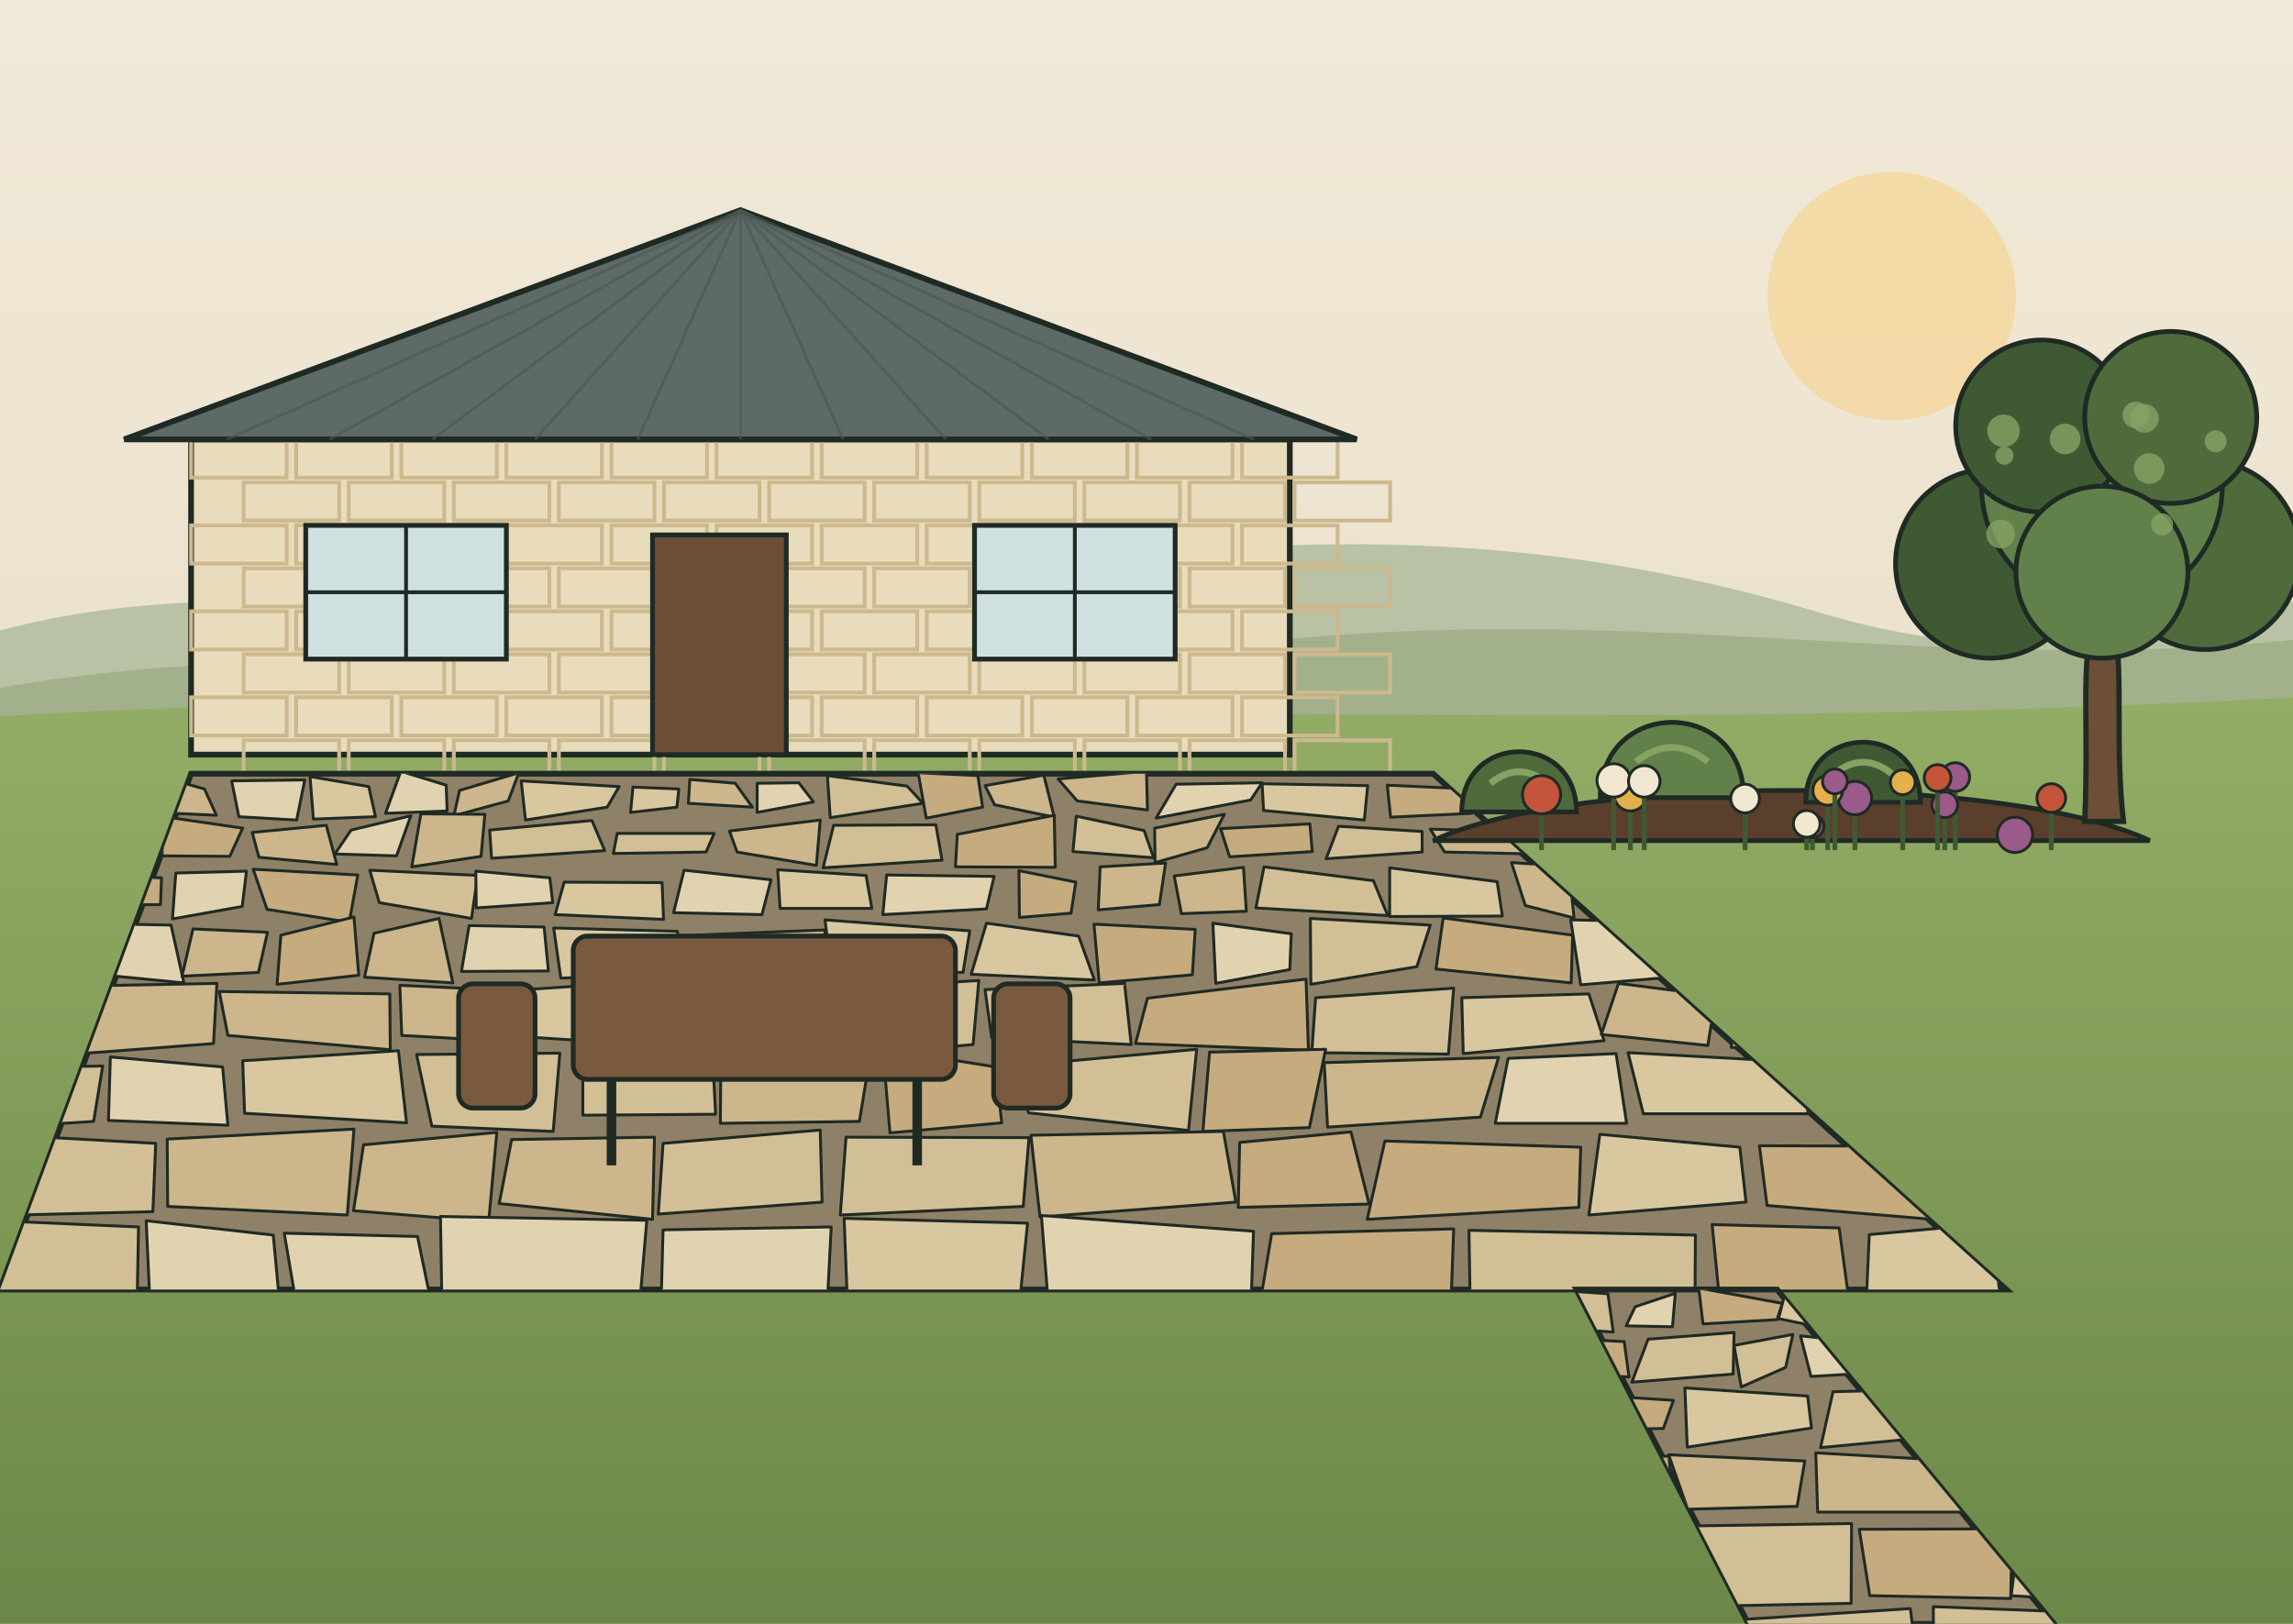
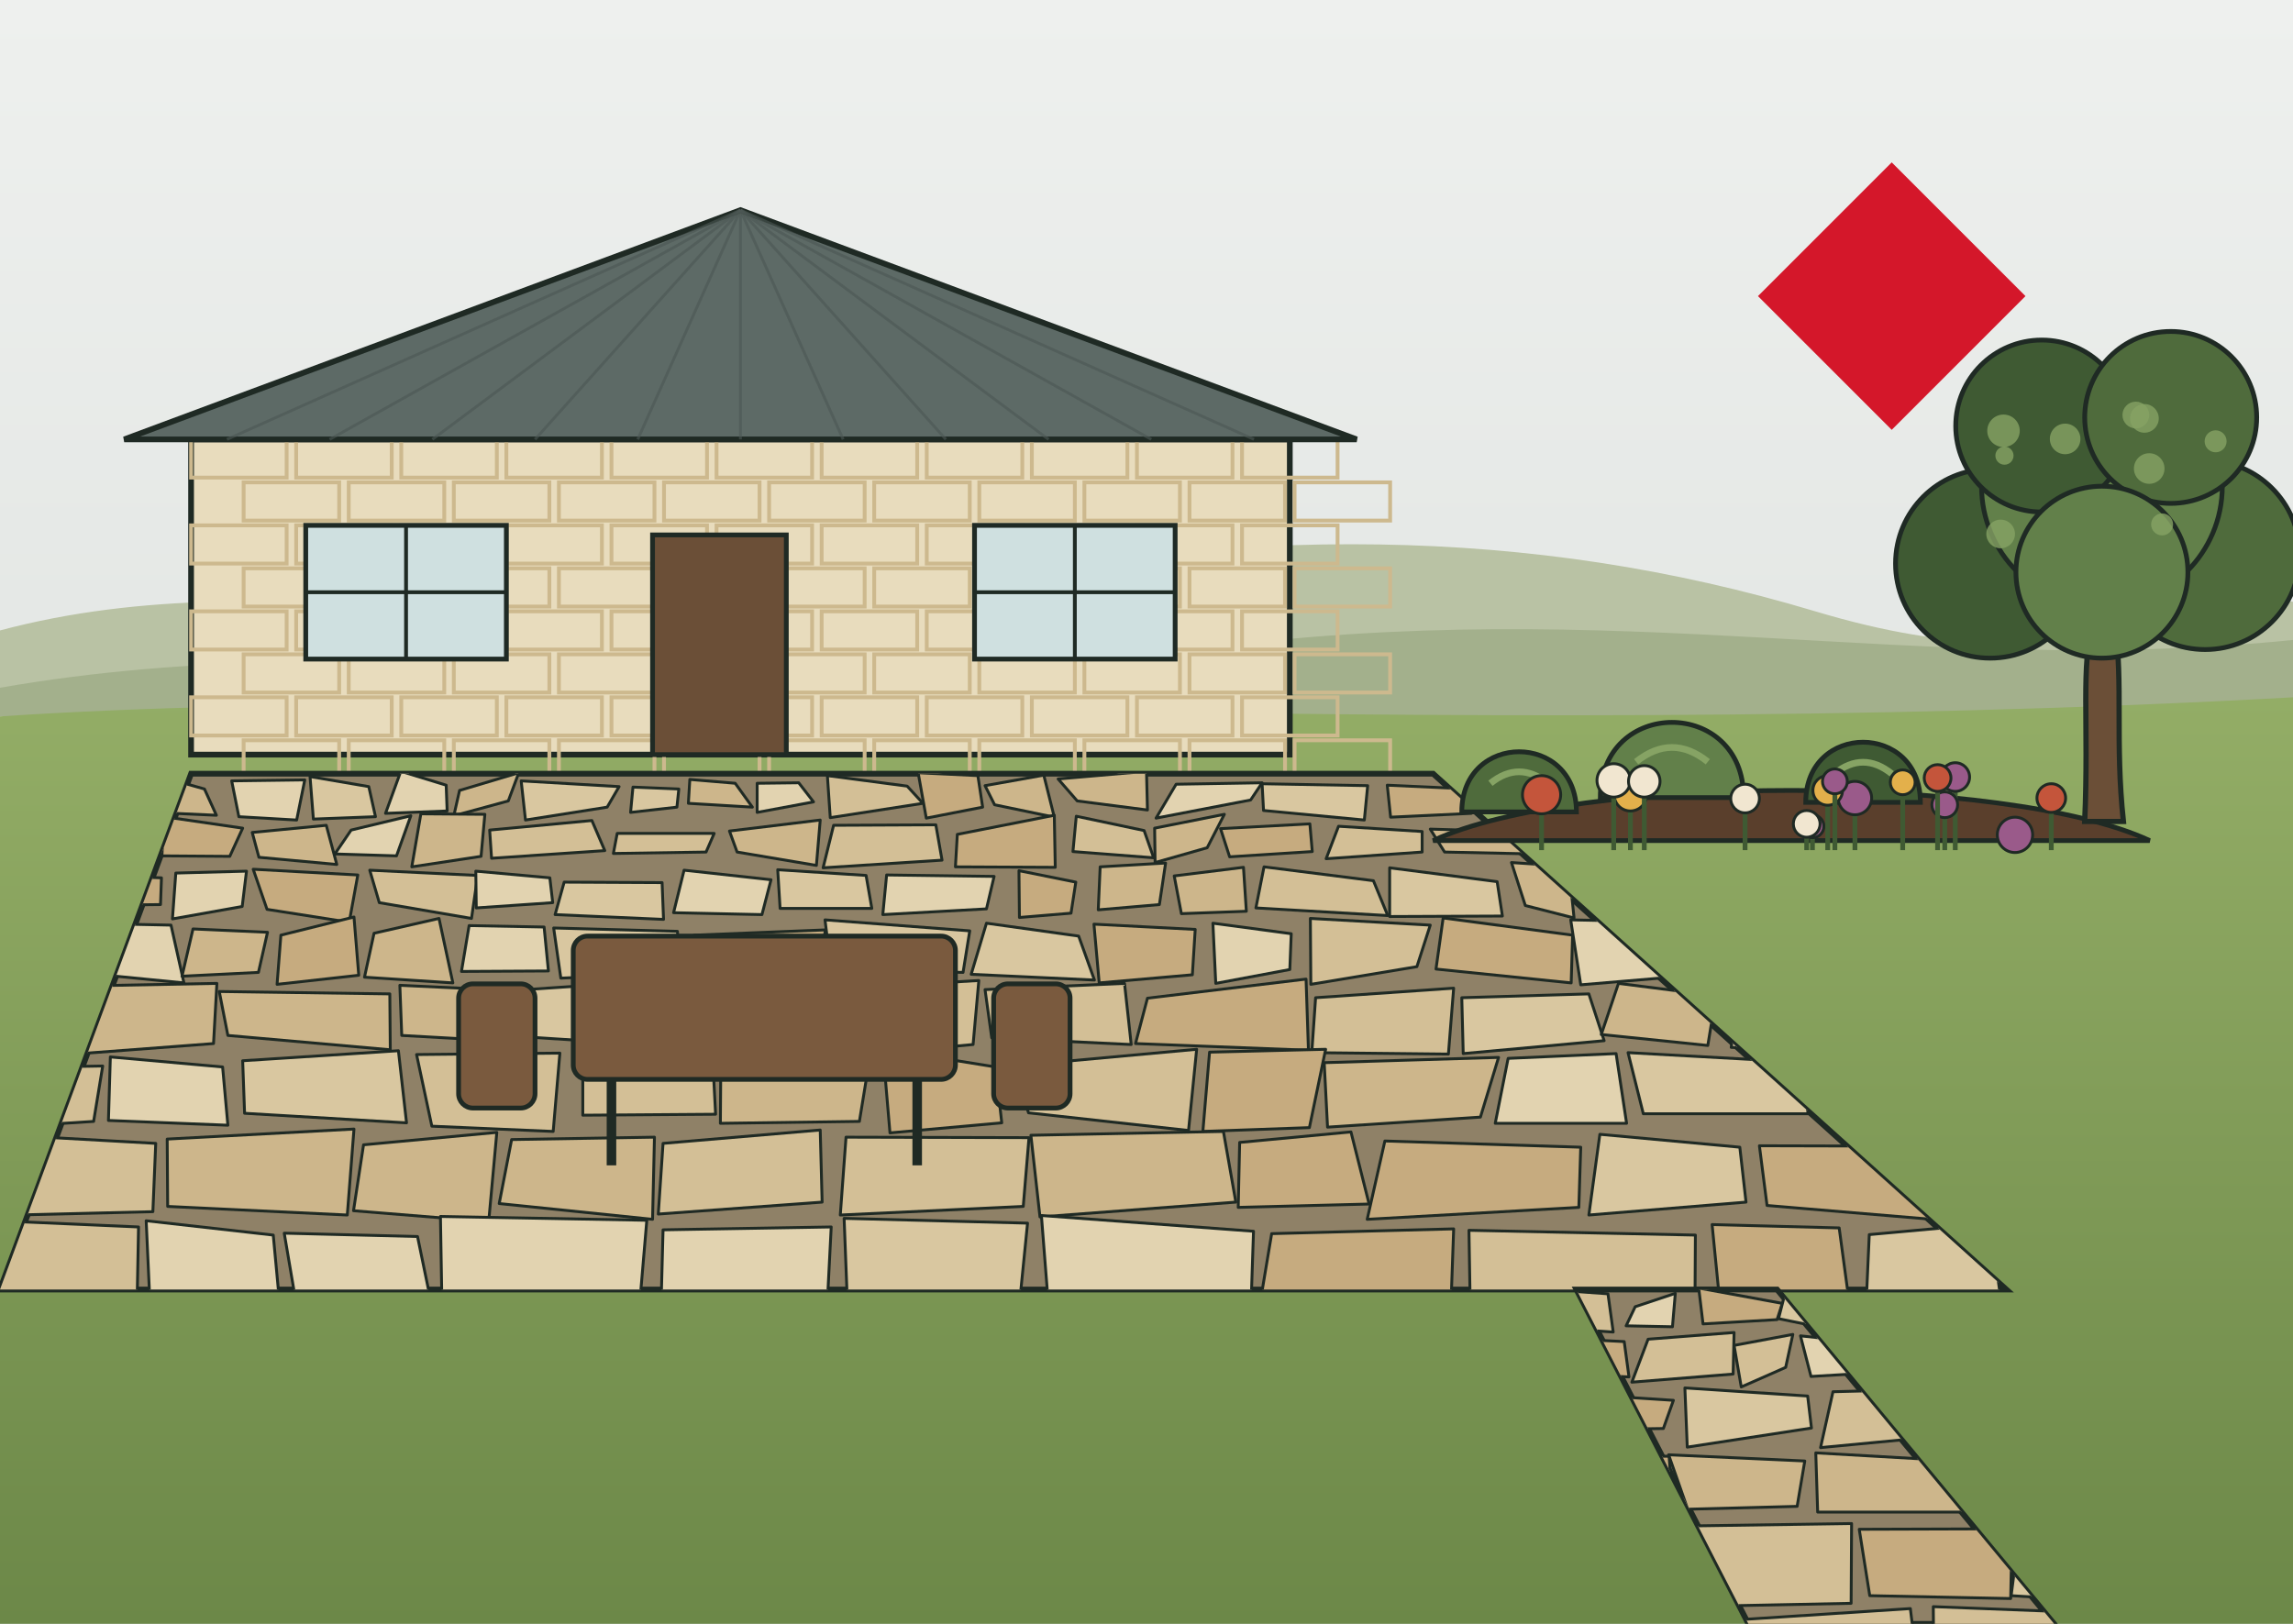
<svg xmlns="http://www.w3.org/2000/svg" viewBox="0 0 480 340" role="img" aria-label="Flagstone patio and walkway (illustration)" preserveAspectRatio="xMidYMid slice">
  <defs>
    <linearGradient id="as" x1="0" y1="0" x2="0" y2="1">
-       <stop offset="0" stop-color="#f1e9d8" />
-       <stop offset="1" stop-color="#e4d8c0" />
+       <stop offset="0" stop-color="#eef0ee" />
+       <stop offset="1" stop-color="#d6dbd8" />
    </linearGradient>
    <linearGradient id="ag" x1="0" y1="0" x2="0" y2="1">
      <stop offset="0" stop-color="#93ad66" />
      <stop offset="1" stop-color="#6c8848" />
    </linearGradient>
    <linearGradient id="aw" x1="0" y1="0" x2="0" y2="1">
      <stop offset="0" stop-color="#7fa2ac" />
      <stop offset="1" stop-color="#5f8592" />
    </linearGradient>
  </defs>
  <rect width="480" height="340" fill="url(#as)" />
-   <circle cx="396" cy="62" r="26" fill="#f4d79a" opacity=".75" />
+   <path d="M396 34 L424 62 L396 90 L368 62Z" fill="#d4172a" />
  <path d="M0 132 C60 116 120 138 190 124 S320 110 380 128 S450 120 480 126 V150 H0Z" fill="#b9c2a4" />
  <path d="M0 144 C80 130 160 148 250 136 S400 142 480 134 V150 H0Z" fill="#a3b08c" />
  <path d="M0 150 C120 142 300 156 480 146 V340 H0Z" fill="url(#ag)" />
  <rect x="40" y="92" width="230" height="66" fill="#e8dcbd" stroke="#1f2a24" stroke-width="1.2" />
  <rect x="40" y="92" width="20" height="8" fill="none" stroke="#cdb98e" stroke-width=".8" />
  <rect x="62" y="92" width="20" height="8" fill="none" stroke="#cdb98e" stroke-width=".8" />
  <rect x="84" y="92" width="20" height="8" fill="none" stroke="#cdb98e" stroke-width=".8" />
  <rect x="106" y="92" width="20" height="8" fill="none" stroke="#cdb98e" stroke-width=".8" />
  <rect x="128" y="92" width="20" height="8" fill="none" stroke="#cdb98e" stroke-width=".8" />
  <rect x="150" y="92" width="20" height="8" fill="none" stroke="#cdb98e" stroke-width=".8" />
  <rect x="172" y="92" width="20" height="8" fill="none" stroke="#cdb98e" stroke-width=".8" />
  <rect x="194" y="92" width="20" height="8" fill="none" stroke="#cdb98e" stroke-width=".8" />
  <rect x="216" y="92" width="20" height="8" fill="none" stroke="#cdb98e" stroke-width=".8" />
  <rect x="238" y="92" width="20" height="8" fill="none" stroke="#cdb98e" stroke-width=".8" />
  <rect x="260" y="92" width="20" height="8" fill="none" stroke="#cdb98e" stroke-width=".8" />
  <rect x="51" y="101" width="20" height="8" fill="none" stroke="#cdb98e" stroke-width=".8" />
  <rect x="73" y="101" width="20" height="8" fill="none" stroke="#cdb98e" stroke-width=".8" />
  <rect x="95" y="101" width="20" height="8" fill="none" stroke="#cdb98e" stroke-width=".8" />
  <rect x="117" y="101" width="20" height="8" fill="none" stroke="#cdb98e" stroke-width=".8" />
  <rect x="139" y="101" width="20" height="8" fill="none" stroke="#cdb98e" stroke-width=".8" />
  <rect x="161" y="101" width="20" height="8" fill="none" stroke="#cdb98e" stroke-width=".8" />
  <rect x="183" y="101" width="20" height="8" fill="none" stroke="#cdb98e" stroke-width=".8" />
  <rect x="205" y="101" width="20" height="8" fill="none" stroke="#cdb98e" stroke-width=".8" />
  <rect x="227" y="101" width="20" height="8" fill="none" stroke="#cdb98e" stroke-width=".8" />
  <rect x="249" y="101" width="20" height="8" fill="none" stroke="#cdb98e" stroke-width=".8" />
  <rect x="271" y="101" width="20" height="8" fill="none" stroke="#cdb98e" stroke-width=".8" />
  <rect x="40" y="110" width="20" height="8" fill="none" stroke="#cdb98e" stroke-width=".8" />
  <rect x="62" y="110" width="20" height="8" fill="none" stroke="#cdb98e" stroke-width=".8" />
  <rect x="84" y="110" width="20" height="8" fill="none" stroke="#cdb98e" stroke-width=".8" />
  <rect x="106" y="110" width="20" height="8" fill="none" stroke="#cdb98e" stroke-width=".8" />
  <rect x="128" y="110" width="20" height="8" fill="none" stroke="#cdb98e" stroke-width=".8" />
  <rect x="150" y="110" width="20" height="8" fill="none" stroke="#cdb98e" stroke-width=".8" />
  <rect x="172" y="110" width="20" height="8" fill="none" stroke="#cdb98e" stroke-width=".8" />
  <rect x="194" y="110" width="20" height="8" fill="none" stroke="#cdb98e" stroke-width=".8" />
  <rect x="216" y="110" width="20" height="8" fill="none" stroke="#cdb98e" stroke-width=".8" />
  <rect x="238" y="110" width="20" height="8" fill="none" stroke="#cdb98e" stroke-width=".8" />
  <rect x="260" y="110" width="20" height="8" fill="none" stroke="#cdb98e" stroke-width=".8" />
  <rect x="51" y="119" width="20" height="8" fill="none" stroke="#cdb98e" stroke-width=".8" />
  <rect x="73" y="119" width="20" height="8" fill="none" stroke="#cdb98e" stroke-width=".8" />
  <rect x="95" y="119" width="20" height="8" fill="none" stroke="#cdb98e" stroke-width=".8" />
  <rect x="117" y="119" width="20" height="8" fill="none" stroke="#cdb98e" stroke-width=".8" />
  <rect x="139" y="119" width="20" height="8" fill="none" stroke="#cdb98e" stroke-width=".8" />
  <rect x="161" y="119" width="20" height="8" fill="none" stroke="#cdb98e" stroke-width=".8" />
  <rect x="183" y="119" width="20" height="8" fill="none" stroke="#cdb98e" stroke-width=".8" />
  <rect x="205" y="119" width="20" height="8" fill="none" stroke="#cdb98e" stroke-width=".8" />
  <rect x="227" y="119" width="20" height="8" fill="none" stroke="#cdb98e" stroke-width=".8" />
  <rect x="249" y="119" width="20" height="8" fill="none" stroke="#cdb98e" stroke-width=".8" />
  <rect x="271" y="119" width="20" height="8" fill="none" stroke="#cdb98e" stroke-width=".8" />
  <rect x="40" y="128" width="20" height="8" fill="none" stroke="#cdb98e" stroke-width=".8" />
  <rect x="62" y="128" width="20" height="8" fill="none" stroke="#cdb98e" stroke-width=".8" />
  <rect x="84" y="128" width="20" height="8" fill="none" stroke="#cdb98e" stroke-width=".8" />
  <rect x="106" y="128" width="20" height="8" fill="none" stroke="#cdb98e" stroke-width=".8" />
  <rect x="128" y="128" width="20" height="8" fill="none" stroke="#cdb98e" stroke-width=".8" />
  <rect x="150" y="128" width="20" height="8" fill="none" stroke="#cdb98e" stroke-width=".8" />
  <rect x="172" y="128" width="20" height="8" fill="none" stroke="#cdb98e" stroke-width=".8" />
  <rect x="194" y="128" width="20" height="8" fill="none" stroke="#cdb98e" stroke-width=".8" />
  <rect x="216" y="128" width="20" height="8" fill="none" stroke="#cdb98e" stroke-width=".8" />
  <rect x="238" y="128" width="20" height="8" fill="none" stroke="#cdb98e" stroke-width=".8" />
  <rect x="260" y="128" width="20" height="8" fill="none" stroke="#cdb98e" stroke-width=".8" />
  <rect x="51" y="137" width="20" height="8" fill="none" stroke="#cdb98e" stroke-width=".8" />
  <rect x="73" y="137" width="20" height="8" fill="none" stroke="#cdb98e" stroke-width=".8" />
  <rect x="95" y="137" width="20" height="8" fill="none" stroke="#cdb98e" stroke-width=".8" />
  <rect x="117" y="137" width="20" height="8" fill="none" stroke="#cdb98e" stroke-width=".8" />
  <rect x="139" y="137" width="20" height="8" fill="none" stroke="#cdb98e" stroke-width=".8" />
  <rect x="161" y="137" width="20" height="8" fill="none" stroke="#cdb98e" stroke-width=".8" />
  <rect x="183" y="137" width="20" height="8" fill="none" stroke="#cdb98e" stroke-width=".8" />
  <rect x="205" y="137" width="20" height="8" fill="none" stroke="#cdb98e" stroke-width=".8" />
  <rect x="227" y="137" width="20" height="8" fill="none" stroke="#cdb98e" stroke-width=".8" />
  <rect x="249" y="137" width="20" height="8" fill="none" stroke="#cdb98e" stroke-width=".8" />
  <rect x="271" y="137" width="20" height="8" fill="none" stroke="#cdb98e" stroke-width=".8" />
  <rect x="40" y="146" width="20" height="8" fill="none" stroke="#cdb98e" stroke-width=".8" />
  <rect x="62" y="146" width="20" height="8" fill="none" stroke="#cdb98e" stroke-width=".8" />
  <rect x="84" y="146" width="20" height="8" fill="none" stroke="#cdb98e" stroke-width=".8" />
  <rect x="106" y="146" width="20" height="8" fill="none" stroke="#cdb98e" stroke-width=".8" />
  <rect x="128" y="146" width="20" height="8" fill="none" stroke="#cdb98e" stroke-width=".8" />
  <rect x="150" y="146" width="20" height="8" fill="none" stroke="#cdb98e" stroke-width=".8" />
  <rect x="172" y="146" width="20" height="8" fill="none" stroke="#cdb98e" stroke-width=".8" />
  <rect x="194" y="146" width="20" height="8" fill="none" stroke="#cdb98e" stroke-width=".8" />
  <rect x="216" y="146" width="20" height="8" fill="none" stroke="#cdb98e" stroke-width=".8" />
  <rect x="238" y="146" width="20" height="8" fill="none" stroke="#cdb98e" stroke-width=".8" />
  <rect x="260" y="146" width="20" height="8" fill="none" stroke="#cdb98e" stroke-width=".8" />
  <rect x="51" y="155" width="20" height="8" fill="none" stroke="#cdb98e" stroke-width=".8" />
  <rect x="73" y="155" width="20" height="8" fill="none" stroke="#cdb98e" stroke-width=".8" />
  <rect x="95" y="155" width="20" height="8" fill="none" stroke="#cdb98e" stroke-width=".8" />
  <rect x="117" y="155" width="20" height="8" fill="none" stroke="#cdb98e" stroke-width=".8" />
  <rect x="139" y="155" width="20" height="8" fill="none" stroke="#cdb98e" stroke-width=".8" />
  <rect x="161" y="155" width="20" height="8" fill="none" stroke="#cdb98e" stroke-width=".8" />
  <rect x="183" y="155" width="20" height="8" fill="none" stroke="#cdb98e" stroke-width=".8" />
  <rect x="205" y="155" width="20" height="8" fill="none" stroke="#cdb98e" stroke-width=".8" />
  <rect x="227" y="155" width="20" height="8" fill="none" stroke="#cdb98e" stroke-width=".8" />
  <rect x="249" y="155" width="20" height="8" fill="none" stroke="#cdb98e" stroke-width=".8" />
  <rect x="271" y="155" width="20" height="8" fill="none" stroke="#cdb98e" stroke-width=".8" />
  <path d="M26 92 L155.0 44 L284 92Z" fill="#5d6a66" stroke="#1f2a24" stroke-width="1.2" />
  <path d="M47.5 92 L155 44" stroke="#4b5653" stroke-width=".6" opacity=".6" />
  <path d="M69 92 L155 44" stroke="#4b5653" stroke-width=".6" opacity=".6" />
  <path d="M90.5 92 L155 44" stroke="#4b5653" stroke-width=".6" opacity=".6" />
  <path d="M112 92 L155 44" stroke="#4b5653" stroke-width=".6" opacity=".6" />
  <path d="M133.5 92 L155 44" stroke="#4b5653" stroke-width=".6" opacity=".6" />
  <path d="M155 92 L155 44" stroke="#4b5653" stroke-width=".6" opacity=".6" />
  <path d="M176.5 92 L155 44" stroke="#4b5653" stroke-width=".6" opacity=".6" />
  <path d="M198 92 L155 44" stroke="#4b5653" stroke-width=".6" opacity=".6" />
  <path d="M219.5 92 L155 44" stroke="#4b5653" stroke-width=".6" opacity=".6" />
  <path d="M241 92 L155 44" stroke="#4b5653" stroke-width=".6" opacity=".6" />
  <path d="M262.5 92 L155 44" stroke="#4b5653" stroke-width=".6" opacity=".6" />
  <rect x="136.6" y="112" width="28" height="46" fill="#6b4f37" stroke="#1f2a24" stroke-width="1" />
  <rect x="64" y="110" width="42" height="28" fill="#cfe0e0" stroke="#1f2a24" stroke-width="1" />
  <path d="M85 110 v28 M64 124 h42" stroke="#1f2a24" stroke-width=".8" />
  <rect x="204" y="110" width="42" height="28" fill="#cfe0e0" stroke="#1f2a24" stroke-width="1" />
  <path d="M225 110 v28 M204 124 h42" stroke="#1f2a24" stroke-width=".8" />
  <defs>
    <clipPath id="afp">
      <polygon points="40,162 300,162 420,270 0,270" />
    </clipPath>
  </defs>
  <polygon points="40,162 300,162 420,270 0,270" fill="#8f8167" stroke="#1f2a24" stroke-width="1.2" />
  <g clip-path="url(#afp)">
    <polygon points="-5.7,163.3 8.1,163.9 6.7,169.6 -7,170.8" fill="#d9c7a0" stroke="#1f2a24" stroke-width=".6" stroke-linejoin="round" />
    <polygon points="9.5,163.7 27.2,164.1 25.9,169 10.9,170.6" fill="#cdb68b" stroke="#1f2a24" stroke-width=".6" stroke-linejoin="round" />
    <polygon points="30,161.6 42.8,165.2 45.3,170.7 27.8,169.9" fill="#cdb68b" stroke="#1f2a24" stroke-width=".6" stroke-linejoin="round" />
    <polygon points="48.5,163.5 63.8,163.3 62.1,171.7 50,171" fill="#e2d3b0" stroke="#1f2a24" stroke-width=".6" stroke-linejoin="round" />
    <polygon points="64.9,162.6 77.2,164.7 78.6,171 65.6,171.5" fill="#d9c7a0" stroke="#1f2a24" stroke-width=".6" stroke-linejoin="round" />
    <polygon points="83.9,161.5 93.4,164.4 93.6,169.8 80.7,170.3" fill="#e2d3b0" stroke="#1f2a24" stroke-width=".6" stroke-linejoin="round" />
    <polygon points="96.2,165.5 108.6,161.8 106.4,167.7 95,170.8" fill="#cdb68b" stroke="#1f2a24" stroke-width=".6" stroke-linejoin="round" />
    <polygon points="109.1,163.5 129.6,164.7 127.1,169 110,171.7" fill="#d9c7a0" stroke="#1f2a24" stroke-width=".6" stroke-linejoin="round" />
    <polygon points="132.5,164.8 142.1,165.2 141.7,169 132,170.1" fill="#d9c7a0" stroke="#1f2a24" stroke-width=".6" stroke-linejoin="round" />
    <polygon points="144.4,163.2 153.9,164 157.5,169 144.1,168.2" fill="#cdb68b" stroke="#1f2a24" stroke-width=".6" stroke-linejoin="round" />
    <polygon points="158.5,164 167.2,163.9 170.3,167.9 158.5,170.1" fill="#e2d3b0" stroke="#1f2a24" stroke-width=".6" stroke-linejoin="round" />
    <polygon points="173.2,162.4 189.9,164.6 193.2,168.2 173.8,171.2" fill="#d3bf96" stroke="#1f2a24" stroke-width=".6" stroke-linejoin="round" />
    <polygon points="192.2,161.8 204.7,162.4 205.7,169 193.9,171.3" fill="#c6ab7f" stroke="#1f2a24" stroke-width=".6" stroke-linejoin="round" />
    <polygon points="206.2,164.5 218.5,162.3 220.7,171.1 208.2,168.5" fill="#cdb68b" stroke="#1f2a24" stroke-width=".6" stroke-linejoin="round" />
    <polygon points="221.5,163.1 240,161.5 240.2,169.6 225.5,167.7" fill="#cdb68b" stroke="#1f2a24" stroke-width=".6" stroke-linejoin="round" />
    <polygon points="246.2,164.2 264.2,163.9 261.8,167.5 242,171.3" fill="#e2d3b0" stroke="#1f2a24" stroke-width=".6" stroke-linejoin="round" />
    <polygon points="264.2,164.1 286.3,164.5 285.6,171.7 264.5,169.7" fill="#d9c7a0" stroke="#1f2a24" stroke-width=".6" stroke-linejoin="round" />
    <polygon points="290.4,164.4 310,165.3 308,170.3 291.1,171.1" fill="#c6ab7f" stroke="#1f2a24" stroke-width=".6" stroke-linejoin="round" />
    <polygon points="309.6,163.5 329.3,164.2 330.9,167.4 309.8,167.7" fill="#d9c7a0" stroke="#1f2a24" stroke-width=".6" stroke-linejoin="round" />
    <polygon points="336.1,164.5 354.3,164.5 355.2,169.2 336,167.7" fill="#d3bf96" stroke="#1f2a24" stroke-width=".6" stroke-linejoin="round" />
    <polygon points="358.2,163.4 366.5,164.4 367.7,170 359.6,168.4" fill="#d9c7a0" stroke="#1f2a24" stroke-width=".6" stroke-linejoin="round" />
    <polygon points="369.1,164 384.4,164.6 383.6,171.4 370.7,168.4" fill="#c6ab7f" stroke="#1f2a24" stroke-width=".6" stroke-linejoin="round" />
    <polygon points="386,163.2 405.4,165.3 405.8,169 387.7,168.7" fill="#cdb68b" stroke="#1f2a24" stroke-width=".6" stroke-linejoin="round" />
    <polygon points="406.4,165.2 416.1,161.6 420.3,170.9 405.4,169.4" fill="#cdb68b" stroke="#1f2a24" stroke-width=".6" stroke-linejoin="round" />
    <polygon points="420.6,163.6 440.5,164.5 441.2,170 420.3,170.9" fill="#e2d3b0" stroke="#1f2a24" stroke-width=".6" stroke-linejoin="round" />
    <polygon points="-15,172.8 -5.2,173.8 -6.5,178.1 -16.2,177.6" fill="#e2d3b0" stroke="#1f2a24" stroke-width=".6" stroke-linejoin="round" />
    <polygon points="-2.9,170.5 13.2,172.3 13.2,180.3 0,181.7" fill="#cdb68b" stroke="#1f2a24" stroke-width=".6" stroke-linejoin="round" />
    <polygon points="15.5,171.1 27,172.4 30.1,178.2 14.6,179" fill="#d3bf96" stroke="#1f2a24" stroke-width=".6" stroke-linejoin="round" />
    <polygon points="34.3,171 50.8,173.4 48.1,179.3 33.9,179.2" fill="#c6ab7f" stroke="#1f2a24" stroke-width=".6" stroke-linejoin="round" />
    <polygon points="52.8,174.3 68.3,172.8 70.5,181 54.2,179.5" fill="#cdb68b" stroke="#1f2a24" stroke-width=".6" stroke-linejoin="round" />
    <polygon points="73.5,173.8 86,170.8 83,179.2 70.1,178.8" fill="#e2d3b0" stroke="#1f2a24" stroke-width=".6" stroke-linejoin="round" />
    <polygon points="88.1,170.4 101.5,170.5 100.7,179.3 86.2,181.5" fill="#cdb68b" stroke="#1f2a24" stroke-width=".6" stroke-linejoin="round" />
    <polygon points="102.5,173.8 123.9,171.8 126.6,178.1 102.9,179.7" fill="#d3bf96" stroke="#1f2a24" stroke-width=".6" stroke-linejoin="round" />
    <polygon points="129.2,174.5 149.5,174.5 147.8,178.4 128.4,178.7" fill="#d3bf96" stroke="#1f2a24" stroke-width=".6" stroke-linejoin="round" />
    <polygon points="152.7,174 171.7,171.7 170.9,181.2 154.3,178.4" fill="#cdb68b" stroke="#1f2a24" stroke-width=".6" stroke-linejoin="round" />
    <polygon points="174.5,172.8 195.9,172.7 197.2,180.1 172.3,181.7" fill="#d3bf96" stroke="#1f2a24" stroke-width=".6" stroke-linejoin="round" />
    <polygon points="200.4,174.7 220.7,170.7 220.9,181.6 200,181.5" fill="#c6ab7f" stroke="#1f2a24" stroke-width=".6" stroke-linejoin="round" />
    <polygon points="225.3,170.9 239.5,173.9 241.5,179.6 224.6,178.3" fill="#d3bf96" stroke="#1f2a24" stroke-width=".6" stroke-linejoin="round" />
    <polygon points="241.7,173.4 256.3,170.5 252.7,177.5 241.8,180.6" fill="#cdb68b" stroke="#1f2a24" stroke-width=".6" stroke-linejoin="round" />
    <polygon points="255.5,173.5 274.2,172.5 274.7,178.3 257.4,179.4" fill="#c6ab7f" stroke="#1f2a24" stroke-width=".6" stroke-linejoin="round" />
    <polygon points="280.2,173 297.7,174.1 297.7,178.4 277.6,179.8" fill="#d3bf96" stroke="#1f2a24" stroke-width=".6" stroke-linejoin="round" />
    <polygon points="299.4,173.6 323.4,174.3 321.2,178.8 302.4,178.4" fill="#cdb68b" stroke="#1f2a24" stroke-width=".6" stroke-linejoin="round" />
    <polygon points="323.4,171.4 347.9,171.4 345.1,181.1 324.7,180.9" fill="#cdb68b" stroke="#1f2a24" stroke-width=".6" stroke-linejoin="round" />
    <polygon points="350.4,173.8 361.6,172.8 362.8,181.1 349.2,180.6" fill="#e2d3b0" stroke="#1f2a24" stroke-width=".6" stroke-linejoin="round" />
    <polygon points="367.2,171.1 381.7,170.8 381.5,179.9 366.5,180" fill="#cdb68b" stroke="#1f2a24" stroke-width=".6" stroke-linejoin="round" />
    <polygon points="384.9,171.1 398.5,171.5 400.7,180 385,180.5" fill="#d9c7a0" stroke="#1f2a24" stroke-width=".6" stroke-linejoin="round" />
    <polygon points="402.2,172.4 423.4,172.2 423.8,177.5 403.8,181.2" fill="#cdb68b" stroke="#1f2a24" stroke-width=".6" stroke-linejoin="round" />
    <polygon points="-7.2,184.5 11.5,180.9 12.3,190.3 -8.5,192.6" fill="#c6ab7f" stroke="#1f2a24" stroke-width=".6" stroke-linejoin="round" />
    <polygon points="12.6,183 33.8,183.8 33.6,189.4 15.1,189.6" fill="#c6ab7f" stroke="#1f2a24" stroke-width=".6" stroke-linejoin="round" />
    <polygon points="36.8,182.8 51.6,182.4 50.7,189.8 36.1,192.4" fill="#e2d3b0" stroke="#1f2a24" stroke-width=".6" stroke-linejoin="round" />
    <polygon points="53,182 74.9,183.2 73.1,193.1 55.9,190.4" fill="#c6ab7f" stroke="#1f2a24" stroke-width=".6" stroke-linejoin="round" />
    <polygon points="77.4,182.2 100,183.3 98.7,192.3 79.4,189" fill="#d3bf96" stroke="#1f2a24" stroke-width=".6" stroke-linejoin="round" />
    <polygon points="99.6,182.4 115.1,183.8 115.7,189 99.7,190.1" fill="#e2d3b0" stroke="#1f2a24" stroke-width=".6" stroke-linejoin="round" />
    <polygon points="118.1,184.7 138.6,184.8 138.9,192.5 116.2,191.5" fill="#d9c7a0" stroke="#1f2a24" stroke-width=".6" stroke-linejoin="round" />
    <polygon points="143.2,182.2 161.4,184.2 159.5,191.5 141,191.1" fill="#e2d3b0" stroke="#1f2a24" stroke-width=".6" stroke-linejoin="round" />
    <polygon points="162.8,182.1 181.3,183.3 182.5,190.2 163.3,190.2" fill="#d9c7a0" stroke="#1f2a24" stroke-width=".6" stroke-linejoin="round" />
    <polygon points="185.6,183.2 208.1,183.5 206.5,190.3 184.8,191.5" fill="#e2d3b0" stroke="#1f2a24" stroke-width=".6" stroke-linejoin="round" />
    <polygon points="213.3,182.3 225.2,184.7 224.2,191.2 213.4,192.1" fill="#c6ab7f" stroke="#1f2a24" stroke-width=".6" stroke-linejoin="round" />
    <polygon points="230.3,181.5 244,180.7 242.7,189.4 229.9,190.5" fill="#cdb68b" stroke="#1f2a24" stroke-width=".6" stroke-linejoin="round" />
    <polygon points="245.8,183.4 260.3,181.6 260.9,190.8 247.3,191.3" fill="#cdb68b" stroke="#1f2a24" stroke-width=".6" stroke-linejoin="round" />
    <polygon points="264.6,181.5 287.5,184.4 290.5,191.7 262.9,190.1" fill="#d3bf96" stroke="#1f2a24" stroke-width=".6" stroke-linejoin="round" />
    <polygon points="290.9,181.7 313.4,184.6 314.5,191.8 290.9,191.9" fill="#d9c7a0" stroke="#1f2a24" stroke-width=".6" stroke-linejoin="round" />
    <polygon points="316.4,180.6 328.4,181.4 329.5,192.2 319.3,189.6" fill="#cdb68b" stroke="#1f2a24" stroke-width=".6" stroke-linejoin="round" />
    <polygon points="332.9,182.6 353.5,182 355.9,192.6 331.6,189.4" fill="#d3bf96" stroke="#1f2a24" stroke-width=".6" stroke-linejoin="round" />
    <polygon points="359,182.4 383,182.2 380.4,189.6 359.3,191.5" fill="#e2d3b0" stroke="#1f2a24" stroke-width=".6" stroke-linejoin="round" />
    <polygon points="386,184.5 404.8,182.1 403.4,192.8 383.1,189.3" fill="#d3bf96" stroke="#1f2a24" stroke-width=".6" stroke-linejoin="round" />
    <polygon points="409.5,182.5 430.1,180.5 427.8,192.9 408.6,192" fill="#c6ab7f" stroke="#1f2a24" stroke-width=".6" stroke-linejoin="round" />
    <polygon points="-14,192.5 11.6,195.1 11.7,202.4 -12.1,204.4" fill="#e2d3b0" stroke="#1f2a24" stroke-width=".6" stroke-linejoin="round" />
    <polygon points="16.6,193.3 35.8,193.7 38.5,205.8 14.1,203.4" fill="#e2d3b0" stroke="#1f2a24" stroke-width=".6" stroke-linejoin="round" />
    <polygon points="40.4,194.5 56,195.2 54.1,203.6 38.1,204.4" fill="#cdb68b" stroke="#1f2a24" stroke-width=".6" stroke-linejoin="round" />
    <polygon points="58.8,195.8 74.1,192 75.1,204.2 58,206.1" fill="#c6ab7f" stroke="#1f2a24" stroke-width=".6" stroke-linejoin="round" />
    <polygon points="78.3,195.4 91.9,192.3 94.8,205.8 76.3,204.6" fill="#cdb68b" stroke="#1f2a24" stroke-width=".6" stroke-linejoin="round" />
    <polygon points="98.2,193.8 113.9,194.1 114.8,203.3 96.6,203.4" fill="#e2d3b0" stroke="#1f2a24" stroke-width=".6" stroke-linejoin="round" />
    <polygon points="115.9,194.3 141.8,195 142.7,203.7 117.4,204.8" fill="#d9c7a0" stroke="#1f2a24" stroke-width=".6" stroke-linejoin="round" />
    <polygon points="145.3,195.8 172.8,194.7 170.9,205 145.2,203.7" fill="#c6ab7f" stroke="#1f2a24" stroke-width=".6" stroke-linejoin="round" />
    <polygon points="172.7,192.6 203,194.9 201.6,203.6 174,203.1" fill="#d9c7a0" stroke="#1f2a24" stroke-width=".6" stroke-linejoin="round" />
    <polygon points="206.5,193.3 225.8,196 229.1,205.2 203.3,204" fill="#d9c7a0" stroke="#1f2a24" stroke-width=".6" stroke-linejoin="round" />
    <polygon points="229,193.5 250.2,194.6 249.6,204.1 230.1,205.8" fill="#c6ab7f" stroke="#1f2a24" stroke-width=".6" stroke-linejoin="round" />
    <polygon points="253.9,193.3 270.3,195.5 270,203 254.5,205.9" fill="#e2d3b0" stroke="#1f2a24" stroke-width=".6" stroke-linejoin="round" />
    <polygon points="274.3,192.3 299.4,193.7 296.6,202.4 274.4,206.1" fill="#d3bf96" stroke="#1f2a24" stroke-width=".6" stroke-linejoin="round" />
    <polygon points="302.1,192.2 329.2,195.8 328.9,205.8 300.6,202.9" fill="#c6ab7f" stroke="#1f2a24" stroke-width=".6" stroke-linejoin="round" />
    <polygon points="328.8,192.6 353.4,193.1 355.8,204.1 330.9,206.2" fill="#e2d3b0" stroke="#1f2a24" stroke-width=".6" stroke-linejoin="round" />
    <polygon points="355.2,194.4 378.3,192.8 381.6,202.5 355.6,203.4" fill="#d3bf96" stroke="#1f2a24" stroke-width=".6" stroke-linejoin="round" />
    <polygon points="381,194 408.2,196.1 408.7,205.6 381.9,205.3" fill="#c6ab7f" stroke="#1f2a24" stroke-width=".6" stroke-linejoin="round" />
    <polygon points="412.1,195.4 428.7,192.1 428.6,204 413.3,206.1" fill="#e2d3b0" stroke="#1f2a24" stroke-width=".6" stroke-linejoin="round" />
    <polygon points="-5.6,206.9 14.4,206.4 14.3,216.9 -5.2,218.5" fill="#d9c7a0" stroke="#1f2a24" stroke-width=".6" stroke-linejoin="round" />
    <polygon points="14.3,206.5 45.4,205.9 44.7,218.5 14.3,220.8" fill="#cdb68b" stroke="#1f2a24" stroke-width=".6" stroke-linejoin="round" />
    <polygon points="45.9,207.6 81.6,208.1 81.7,219.8 47.7,216.8" fill="#cdb68b" stroke="#1f2a24" stroke-width=".6" stroke-linejoin="round" />
    <polygon points="83.7,206.3 104.9,207.3 103.9,217.9 84.1,216.8" fill="#cdb68b" stroke="#1f2a24" stroke-width=".6" stroke-linejoin="round" />
    <polygon points="104.3,207.6 132,205.7 131.4,218.5 106.9,216.9" fill="#d9c7a0" stroke="#1f2a24" stroke-width=".6" stroke-linejoin="round" />
    <polygon points="134.8,206.6 154.1,208.9 155.7,218.7 137.1,219.8" fill="#c6ab7f" stroke="#1f2a24" stroke-width=".6" stroke-linejoin="round" />
    <polygon points="160.8,207.6 185.1,207.5 183.3,219.9 157.9,220.8" fill="#d3bf96" stroke="#1f2a24" stroke-width=".6" stroke-linejoin="round" />
    <polygon points="186.3,206.4 204.9,205.3 203.7,218.7 188.3,220.1" fill="#d3bf96" stroke="#1f2a24" stroke-width=".6" stroke-linejoin="round" />
    <polygon points="206.2,207.2 235.4,205.9 236.8,218.7 207.6,217.3" fill="#d3bf96" stroke="#1f2a24" stroke-width=".6" stroke-linejoin="round" />
    <polygon points="240.2,209 273.4,205 273.9,219.9 237.7,218.5" fill="#c6ab7f" stroke="#1f2a24" stroke-width=".6" stroke-linejoin="round" />
    <polygon points="275.4,208.9 304.3,206.9 303.2,220.7 274.6,220.4" fill="#d3bf96" stroke="#1f2a24" stroke-width=".6" stroke-linejoin="round" />
    <polygon points="306,208.9 332.6,208.1 335.8,217.9 306.3,220.6" fill="#d9c7a0" stroke="#1f2a24" stroke-width=".6" stroke-linejoin="round" />
    <polygon points="338.8,205.9 359.2,208.5 357.5,218.9 335.2,216.6" fill="#cdb68b" stroke="#1f2a24" stroke-width=".6" stroke-linejoin="round" />
    <polygon points="363.8,209.2 390.5,208.2 393.6,220.4 362.4,219.3" fill="#d9c7a0" stroke="#1f2a24" stroke-width=".6" stroke-linejoin="round" />
    <polygon points="394.7,205 414.8,205.4 414.2,217.9 393.4,217.5" fill="#e2d3b0" stroke="#1f2a24" stroke-width=".6" stroke-linejoin="round" />
    <polygon points="418.9,208 436.7,206.6 435.4,216.9 417,220.4" fill="#d3bf96" stroke="#1f2a24" stroke-width=".6" stroke-linejoin="round" />
    <polygon points="-13.7,223.8 21.5,223.2 19.6,234.8 -13.4,236.9" fill="#d3bf96" stroke="#1f2a24" stroke-width=".6" stroke-linejoin="round" />
    <polygon points="23.1,221.3 46.6,223.4 47.7,235.6 22.7,234.6" fill="#e2d3b0" stroke="#1f2a24" stroke-width=".6" stroke-linejoin="round" />
    <polygon points="50.8,222.1 83.4,220 85.1,235.1 51.2,233.1" fill="#d9c7a0" stroke="#1f2a24" stroke-width=".6" stroke-linejoin="round" />
    <polygon points="87.2,220.8 117.2,220.5 115.8,236.9 90.4,235.8" fill="#d3bf96" stroke="#1f2a24" stroke-width=".6" stroke-linejoin="round" />
    <polygon points="122,220.4 149.2,221.9 149.8,233.3 122,233.5" fill="#d3bf96" stroke="#1f2a24" stroke-width=".6" stroke-linejoin="round" />
    <polygon points="150.9,220.7 182.4,219.5 179.9,234.8 150.8,235.2" fill="#cdb68b" stroke="#1f2a24" stroke-width=".6" stroke-linejoin="round" />
    <polygon points="184.8,219.6 208.4,223.4 209.7,235.1 186.3,237.2" fill="#c6ab7f" stroke="#1f2a24" stroke-width=".6" stroke-linejoin="round" />
    <polygon points="212.2,223.2 250.5,219.7 248.8,236.7 215.3,233" fill="#d3bf96" stroke="#1f2a24" stroke-width=".6" stroke-linejoin="round" />
    <polygon points="253.2,220.3 277.5,219.7 274.1,236.1 251.8,236.9" fill="#c6ab7f" stroke="#1f2a24" stroke-width=".6" stroke-linejoin="round" />
    <polygon points="277.2,222.5 313.7,221.4 309.9,233.9 277.9,236" fill="#cdb68b" stroke="#1f2a24" stroke-width=".6" stroke-linejoin="round" />
    <polygon points="315.7,221.6 338.3,220.6 340.5,235.2 313,235.2" fill="#e2d3b0" stroke="#1f2a24" stroke-width=".6" stroke-linejoin="round" />
    <polygon points="340.8,220.4 377,222.4 378.5,233.2 344,233.2" fill="#d9c7a0" stroke="#1f2a24" stroke-width=".6" stroke-linejoin="round" />
    <polygon points="382,221.8 400.7,221.9 399.6,237.3 380.3,233.7" fill="#d3bf96" stroke="#1f2a24" stroke-width=".6" stroke-linejoin="round" />
    <polygon points="405.3,220.1 425.7,222.2 425.8,235.5 401.9,236.8" fill="#d9c7a0" stroke="#1f2a24" stroke-width=".6" stroke-linejoin="round" />
    <polygon points="-1.5,237.5 32.6,239.4 32,253.7 -0.6,254.5" fill="#d3bf96" stroke="#1f2a24" stroke-width=".6" stroke-linejoin="round" />
    <polygon points="35,238.5 74.1,236.4 72.7,254.4 35.1,252.6" fill="#cdb68b" stroke="#1f2a24" stroke-width=".6" stroke-linejoin="round" />
    <polygon points="76.1,239.7 104,237.1 102.3,255.8 74,253.5" fill="#cdb68b" stroke="#1f2a24" stroke-width=".6" stroke-linejoin="round" />
    <polygon points="107.1,238.6 137,238.1 136.6,255.3 104.5,252" fill="#cdb68b" stroke="#1f2a24" stroke-width=".6" stroke-linejoin="round" />
    <polygon points="138.8,239.4 171.7,236.6 172.1,251.7 137.8,254.2" fill="#d3bf96" stroke="#1f2a24" stroke-width=".6" stroke-linejoin="round" />
    <polygon points="177.1,238.1 215.4,238.2 214.2,252.6 175.9,254.4" fill="#d3bf96" stroke="#1f2a24" stroke-width=".6" stroke-linejoin="round" />
    <polygon points="215.8,237.7 256.1,236.9 258.7,251.7 217.7,254.8" fill="#cdb68b" stroke="#1f2a24" stroke-width=".6" stroke-linejoin="round" />
    <polygon points="259.5,239.2 282.8,237 286.6,252.1 259.2,252.8" fill="#c6ab7f" stroke="#1f2a24" stroke-width=".6" stroke-linejoin="round" />
    <polygon points="289.9,238.9 330.9,240.2 330.5,252.8 286.2,255.3" fill="#c6ab7f" stroke="#1f2a24" stroke-width=".6" stroke-linejoin="round" />
    <polygon points="334.9,237.5 364.2,240.2 365.5,251.7 332.6,254.4" fill="#d9c7a0" stroke="#1f2a24" stroke-width=".6" stroke-linejoin="round" />
    <polygon points="368.3,239.9 407.6,240 404.4,255.3 369.9,252.4" fill="#c6ab7f" stroke="#1f2a24" stroke-width=".6" stroke-linejoin="round" />
    <polygon points="407.6,237.4 446.3,238.3 446.2,252.4 407.6,253.6" fill="#e2d3b0" stroke="#1f2a24" stroke-width=".6" stroke-linejoin="round" />
    <polygon points="-7.4,255.3 29,256.9 28.7,272.7 -8.9,276.6" fill="#d3bf96" stroke="#1f2a24" stroke-width=".6" stroke-linejoin="round" />
    <polygon points="30.6,255.6 57.2,258.6 58.6,273.6 31.4,273.1" fill="#e2d3b0" stroke="#1f2a24" stroke-width=".6" stroke-linejoin="round" />
    <polygon points="59.5,258.2 87.4,258.9 90.6,274.4 62.2,274.1" fill="#e2d3b0" stroke="#1f2a24" stroke-width=".6" stroke-linejoin="round" />
    <polygon points="92.2,254.7 135.4,255.5 133.9,273.1 92.5,272.6" fill="#e2d3b0" stroke="#1f2a24" stroke-width=".6" stroke-linejoin="round" />
    <polygon points="138.8,257.5 174,256.9 173.1,274.5 138.3,276.3" fill="#e2d3b0" stroke="#1f2a24" stroke-width=".6" stroke-linejoin="round" />
    <polygon points="176.7,255.1 215.1,256.1 213.3,274.1 177.4,273.1" fill="#d9c7a0" stroke="#1f2a24" stroke-width=".6" stroke-linejoin="round" />
    <polygon points="218,254.5 262.4,257.8 261.9,272.8 219.6,274.9" fill="#e2d3b0" stroke="#1f2a24" stroke-width=".6" stroke-linejoin="round" />
    <polygon points="266.2,258.3 304.3,257.3 303.7,274.3 263.8,272.7" fill="#c6ab7f" stroke="#1f2a24" stroke-width=".6" stroke-linejoin="round" />
    <polygon points="307.5,257.6 354.9,258.6 354.8,275.8 307.8,275.6" fill="#d3bf96" stroke="#1f2a24" stroke-width=".6" stroke-linejoin="round" />
    <polygon points="358.4,256.4 385,257.1 387.4,274.9 360,272.6" fill="#c6ab7f" stroke="#1f2a24" stroke-width=".6" stroke-linejoin="round" />
    <polygon points="391.3,258.5 416.6,256.2 419.1,273.8 390.5,276.4" fill="#d9c7a0" stroke="#1f2a24" stroke-width=".6" stroke-linejoin="round" />
    <polygon points="419.9,258.4 446.6,255.6 447,273.3 420.4,275.2" fill="#e2d3b0" stroke="#1f2a24" stroke-width=".6" stroke-linejoin="round" />
  </g>
  <defs>
    <clipPath id="awfp">
      <polygon points="330,270 372,270 430,340 366,340" />
    </clipPath>
  </defs>
  <polygon points="330,270 372,270 430,340 366,340" fill="#8f8167" stroke="#1f2a24" stroke-width="1.2" />
  <g clip-path="url(#awfp)">
    <polygon points="322.7,269.9 336.6,270.9 337.7,278.9 322.8,277.9" fill="#d3bf96" stroke="#1f2a24" stroke-width=".6" stroke-linejoin="round" />
    <polygon points="342.3,273.6 350.7,270.8 350.1,277.8 340.4,277.6" fill="#e2d3b0" stroke="#1f2a24" stroke-width=".6" stroke-linejoin="round" />
    <polygon points="355.6,269.7 373.1,272.9 372,276.3 356.5,277.2" fill="#c6ab7f" stroke="#1f2a24" stroke-width=".6" stroke-linejoin="round" />
    <polygon points="373.9,269.9 384.3,272 383.6,278.4 372.3,276.1" fill="#d9c7a0" stroke="#1f2a24" stroke-width=".6" stroke-linejoin="round" />
    <polygon points="387.7,271.9 401.9,271 400,278.5 390.2,279.6" fill="#e2d3b0" stroke="#1f2a24" stroke-width=".6" stroke-linejoin="round" />
    <polygon points="404.4,272.3 419.2,269.8 417.3,276.9 405.1,278.9" fill="#d3bf96" stroke="#1f2a24" stroke-width=".6" stroke-linejoin="round" />
    <polygon points="421,273.1 431,269.4 433.8,275.5 420.2,278" fill="#d3bf96" stroke="#1f2a24" stroke-width=".6" stroke-linejoin="round" />
    <polygon points="326.1,280.2 340,280.9 341,288.3 326.5,287.6" fill="#c6ab7f" stroke="#1f2a24" stroke-width=".6" stroke-linejoin="round" />
    <polygon points="345,280.4 363,279 362.8,287.7 341.6,289.4" fill="#d3bf96" stroke="#1f2a24" stroke-width=".6" stroke-linejoin="round" />
    <polygon points="363,281.7 375.3,279.4 373.8,286.3 364.5,290.4" fill="#d3bf96" stroke="#1f2a24" stroke-width=".6" stroke-linejoin="round" />
    <polygon points="376.9,279.7 398.6,282 397.9,287.1 379.1,288.2" fill="#e2d3b0" stroke="#1f2a24" stroke-width=".6" stroke-linejoin="round" />
    <polygon points="402.3,282.2 414.1,279.6 417.2,287.3 402.3,288.3" fill="#c6ab7f" stroke="#1f2a24" stroke-width=".6" stroke-linejoin="round" />
    <polygon points="417.3,279.6 438.4,281.3 440.3,286.7 420.3,287.9" fill="#cdb68b" stroke="#1f2a24" stroke-width=".6" stroke-linejoin="round" />
    <polygon points="325.6,291.6 350.3,293.2 348.2,299.1 327.2,299.4" fill="#c6ab7f" stroke="#1f2a24" stroke-width=".6" stroke-linejoin="round" />
    <polygon points="352.7,290.6 378.4,292.3 379.2,299 353.2,303" fill="#d9c7a0" stroke="#1f2a24" stroke-width=".6" stroke-linejoin="round" />
    <polygon points="383.7,291.4 411.5,290.7 408.4,300.5 381.1,303.1" fill="#d3bf96" stroke="#1f2a24" stroke-width=".6" stroke-linejoin="round" />
    <polygon points="413.7,290 435.7,292.1 435.7,299.3 412.6,299.3" fill="#e2d3b0" stroke="#1f2a24" stroke-width=".6" stroke-linejoin="round" />
    <polygon points="327.8,305 349.4,304.9 350.2,316 326.6,316.6" fill="#c6ab7f" stroke="#1f2a24" stroke-width=".6" stroke-linejoin="round" />
    <polygon points="349.3,304.6 377.8,305.9 376.2,315.4 353.3,316" fill="#cdb68b" stroke="#1f2a24" stroke-width=".6" stroke-linejoin="round" />
    <polygon points="380.1,304.2 409.8,305.9 410.6,316.6 380.5,316.6" fill="#cdb68b" stroke="#1f2a24" stroke-width=".6" stroke-linejoin="round" />
    <polygon points="415.6,302.2 441.8,303.8 441.4,317.9 414.4,316.4" fill="#d9c7a0" stroke="#1f2a24" stroke-width=".6" stroke-linejoin="round" />
    <polygon points="312.8,319 346.8,318.8 345.8,334.5 311.2,333.5" fill="#cdb68b" stroke="#1f2a24" stroke-width=".6" stroke-linejoin="round" />
    <polygon points="347.2,319.6 387.6,319 387.5,335.7 347.9,336.5" fill="#d3bf96" stroke="#1f2a24" stroke-width=".6" stroke-linejoin="round" />
    <polygon points="389.2,320.2 421.2,320.1 420.9,334.7 391.4,334.1" fill="#c6ab7f" stroke="#1f2a24" stroke-width=".6" stroke-linejoin="round" />
    <polygon points="422.6,321.6 462.4,318.2 462.3,336.6 421,334.1" fill="#d9c7a0" stroke="#1f2a24" stroke-width=".6" stroke-linejoin="round" />
    <polygon points="315.2,339.1 359.5,339.9 358.6,358.8 313.3,358.9" fill="#d9c7a0" stroke="#1f2a24" stroke-width=".6" stroke-linejoin="round" />
    <polygon points="358.4,339.5 399.9,336.8 402.6,359.1 362.5,358.4" fill="#d3bf96" stroke="#1f2a24" stroke-width=".6" stroke-linejoin="round" />
    <polygon points="404.7,336.4 453.6,338.3 452.6,357.4 404.9,358.6" fill="#d3bf96" stroke="#1f2a24" stroke-width=".6" stroke-linejoin="round" />
  </g>
  <path d="M300 176 C330.0 162 420.0 162 450 176 Z" fill="#5a3f2c" stroke="#1f2a24" stroke-width="1" />
  <path d="M306 170 C306 153.2 330 153.2 330 170Z" fill="#4f6b3c" stroke="#1f2a24" stroke-width="1" />
  <path d="M312 164 q6 -4.8 12 0" stroke="#86a364" stroke-width="1.4" fill="none" />
  <path d="M335 167 C335 146 365 146 365 167Z" fill="#62804a" stroke="#1f2a24" stroke-width="1" />
  <path d="M342.5 159.5 q7.5 -6 15 0" stroke="#86a364" stroke-width="1.4" fill="none" />
  <path d="M378 168 C378 151.2 402 151.2 402 168Z" fill="#3f5a33" stroke="#1f2a24" stroke-width="1" />
  <path d="M384 162 q6 -4.8 12 0" stroke="#86a364" stroke-width="1.4" fill="none" />
  <path d="M341.3 178 V166.4" stroke="#3f5a33" stroke-width="1" />
  <circle cx="341.3" cy="166.4" r="3.4" fill="#e3b04b" stroke="#1f2a24" stroke-width=".6" />
  <path d="M398.3 178 V163.8" stroke="#3f5a33" stroke-width="1" />
  <circle cx="398.3" cy="163.8" r="2.6" fill="#e3b04b" stroke="#1f2a24" stroke-width=".6" />
  <path d="M379.4 178 V173" stroke="#3f5a33" stroke-width="1" />
  <circle cx="379.4" cy="173" r="2.4" fill="#9a5a8a" stroke="#1f2a24" stroke-width=".6" />
  <path d="M322.7 178 V166.4" stroke="#3f5a33" stroke-width="1" />
  <circle cx="322.7" cy="166.4" r="4" fill="#c4553b" stroke="#1f2a24" stroke-width=".6" />
  <path d="M421.8 178 V174.8" stroke="#3f5a33" stroke-width="1" />
  <circle cx="421.8" cy="174.8" r="3.7" fill="#9a5a8a" stroke="#1f2a24" stroke-width=".6" />
  <path d="M409.3 178 V162.7" stroke="#3f5a33" stroke-width="1" />
  <circle cx="409.3" cy="162.7" r="3" fill="#9a5a8a" stroke="#1f2a24" stroke-width=".6" />
  <path d="M337.8 178 V163.4" stroke="#3f5a33" stroke-width="1" />
  <circle cx="337.8" cy="163.4" r="3.5" fill="#f1e6d0" stroke="#1f2a24" stroke-width=".6" />
  <path d="M429.4 178 V167.1" stroke="#3f5a33" stroke-width="1" />
  <circle cx="429.4" cy="167.1" r="3" fill="#c4553b" stroke="#1f2a24" stroke-width=".6" />
  <path d="M388.3 178 V167.1" stroke="#3f5a33" stroke-width="1" />
  <circle cx="388.3" cy="167.1" r="3.5" fill="#9a5a8a" stroke="#1f2a24" stroke-width=".6" />
  <path d="M382.6 178 V165.5" stroke="#3f5a33" stroke-width="1" />
  <circle cx="382.6" cy="165.5" r="3.1" fill="#e3b04b" stroke="#1f2a24" stroke-width=".6" />
  <path d="M407.1 178 V168.5" stroke="#3f5a33" stroke-width="1" />
  <circle cx="407.1" cy="168.5" r="2.7" fill="#9a5a8a" stroke="#1f2a24" stroke-width=".6" />
  <path d="M378.2 178 V172.5" stroke="#3f5a33" stroke-width="1" />
  <circle cx="378.2" cy="172.5" r="2.8" fill="#f1e6d0" stroke="#1f2a24" stroke-width=".6" />
  <path d="M344.2 178 V163.6" stroke="#3f5a33" stroke-width="1" />
  <circle cx="344.2" cy="163.6" r="3.3" fill="#f1e6d0" stroke="#1f2a24" stroke-width=".6" />
  <path d="M384.1 178 V163.6" stroke="#3f5a33" stroke-width="1" />
  <circle cx="384.1" cy="163.6" r="2.6" fill="#9a5a8a" stroke="#1f2a24" stroke-width=".6" />
  <path d="M365.3 178 V167.2" stroke="#3f5a33" stroke-width="1" />
  <circle cx="365.3" cy="167.2" r="3" fill="#f1e6d0" stroke="#1f2a24" stroke-width=".6" />
  <path d="M405.6 178 V162.9" stroke="#3f5a33" stroke-width="1" />
  <circle cx="405.6" cy="162.9" r="2.8" fill="#c4553b" stroke="#1f2a24" stroke-width=".6" />
  <path d="M436.4 172 C437.3 151.3 435.5 138.9 438.2 130.6 L442.7 130.6 C444.5 143 442.7 155.4 444.5 172Z" fill="#6b4f37" stroke="#1f2a24" stroke-width="1.1" />
  <circle cx="416.6" cy="118" r="19.8" fill="#3f5a33" stroke="#1f2a24" stroke-width="1" />
  <circle cx="461.6" cy="116.2" r="19.8" fill="#4f6b3c" stroke="#1f2a24" stroke-width="1" />
  <circle cx="440" cy="101.8" r="25.2" fill="#62804a" stroke="#1f2a24" stroke-width="1" />
  <circle cx="427.4" cy="89.2" r="18" fill="#3f5a33" stroke="#1f2a24" stroke-width="1" />
  <circle cx="454.4" cy="87.4" r="18" fill="#4f6b3c" stroke="#1f2a24" stroke-width="1" />
  <circle cx="440" cy="119.8" r="18" fill="#62804a" stroke="#1f2a24" stroke-width="1" />
  <circle cx="418.8" cy="111.8" r="3" fill="#86a364" opacity=".8" />
  <circle cx="463.8" cy="92.4" r="2.3" fill="#86a364" opacity=".8" />
  <circle cx="452.6" cy="109.8" r="2.3" fill="#86a364" opacity=".8" />
  <circle cx="449.9" cy="98.1" r="3.2" fill="#86a364" opacity=".8" />
  <circle cx="419.4" cy="90.2" r="3.4" fill="#86a364" opacity=".8" />
  <circle cx="432.3" cy="91.9" r="3.2" fill="#86a364" opacity=".8" />
  <circle cx="447.1" cy="86.9" r="2.8" fill="#86a364" opacity=".8" />
  <circle cx="448.9" cy="87.6" r="3" fill="#86a364" opacity=".8" />
  <circle cx="419.6" cy="95.4" r="1.9" fill="#86a364" opacity=".8" />
  <rect x="120" y="196" width="80" height="30" rx="3" fill="#7a5a3e" stroke="#1f2a24" stroke-width="1" />
  <path d="M128 226 v18 M192 226 v18" stroke="#1f2a24" stroke-width="2" />
  <rect x="96" y="206" width="16" height="26" rx="3" fill="#7a5a3e" stroke="#1f2a24" />
  <rect x="208" y="206" width="16" height="26" rx="3" fill="#7a5a3e" stroke="#1f2a24" />
</svg>
